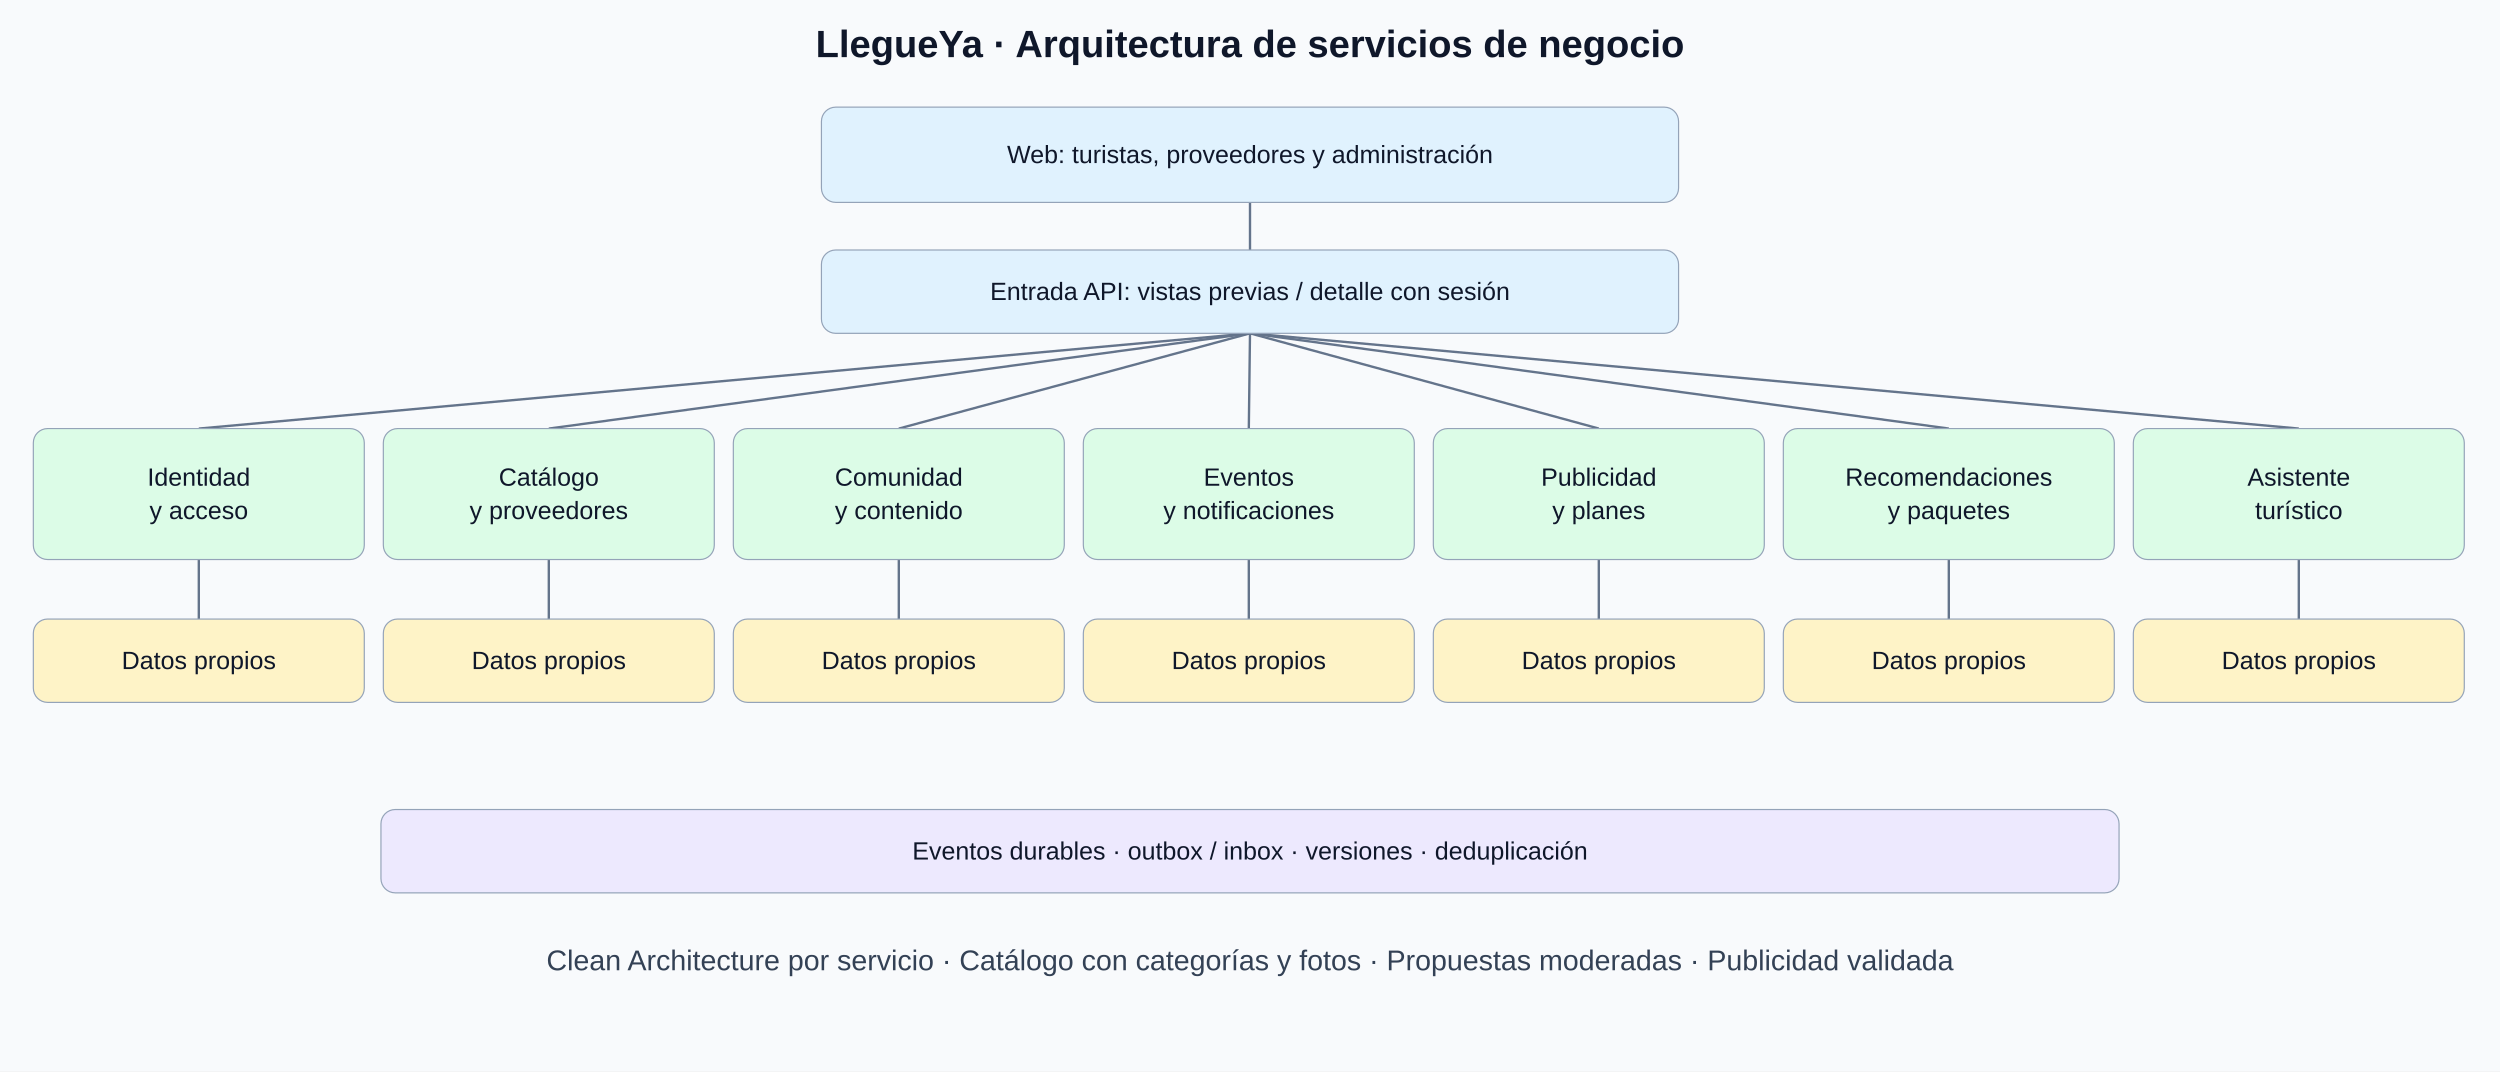
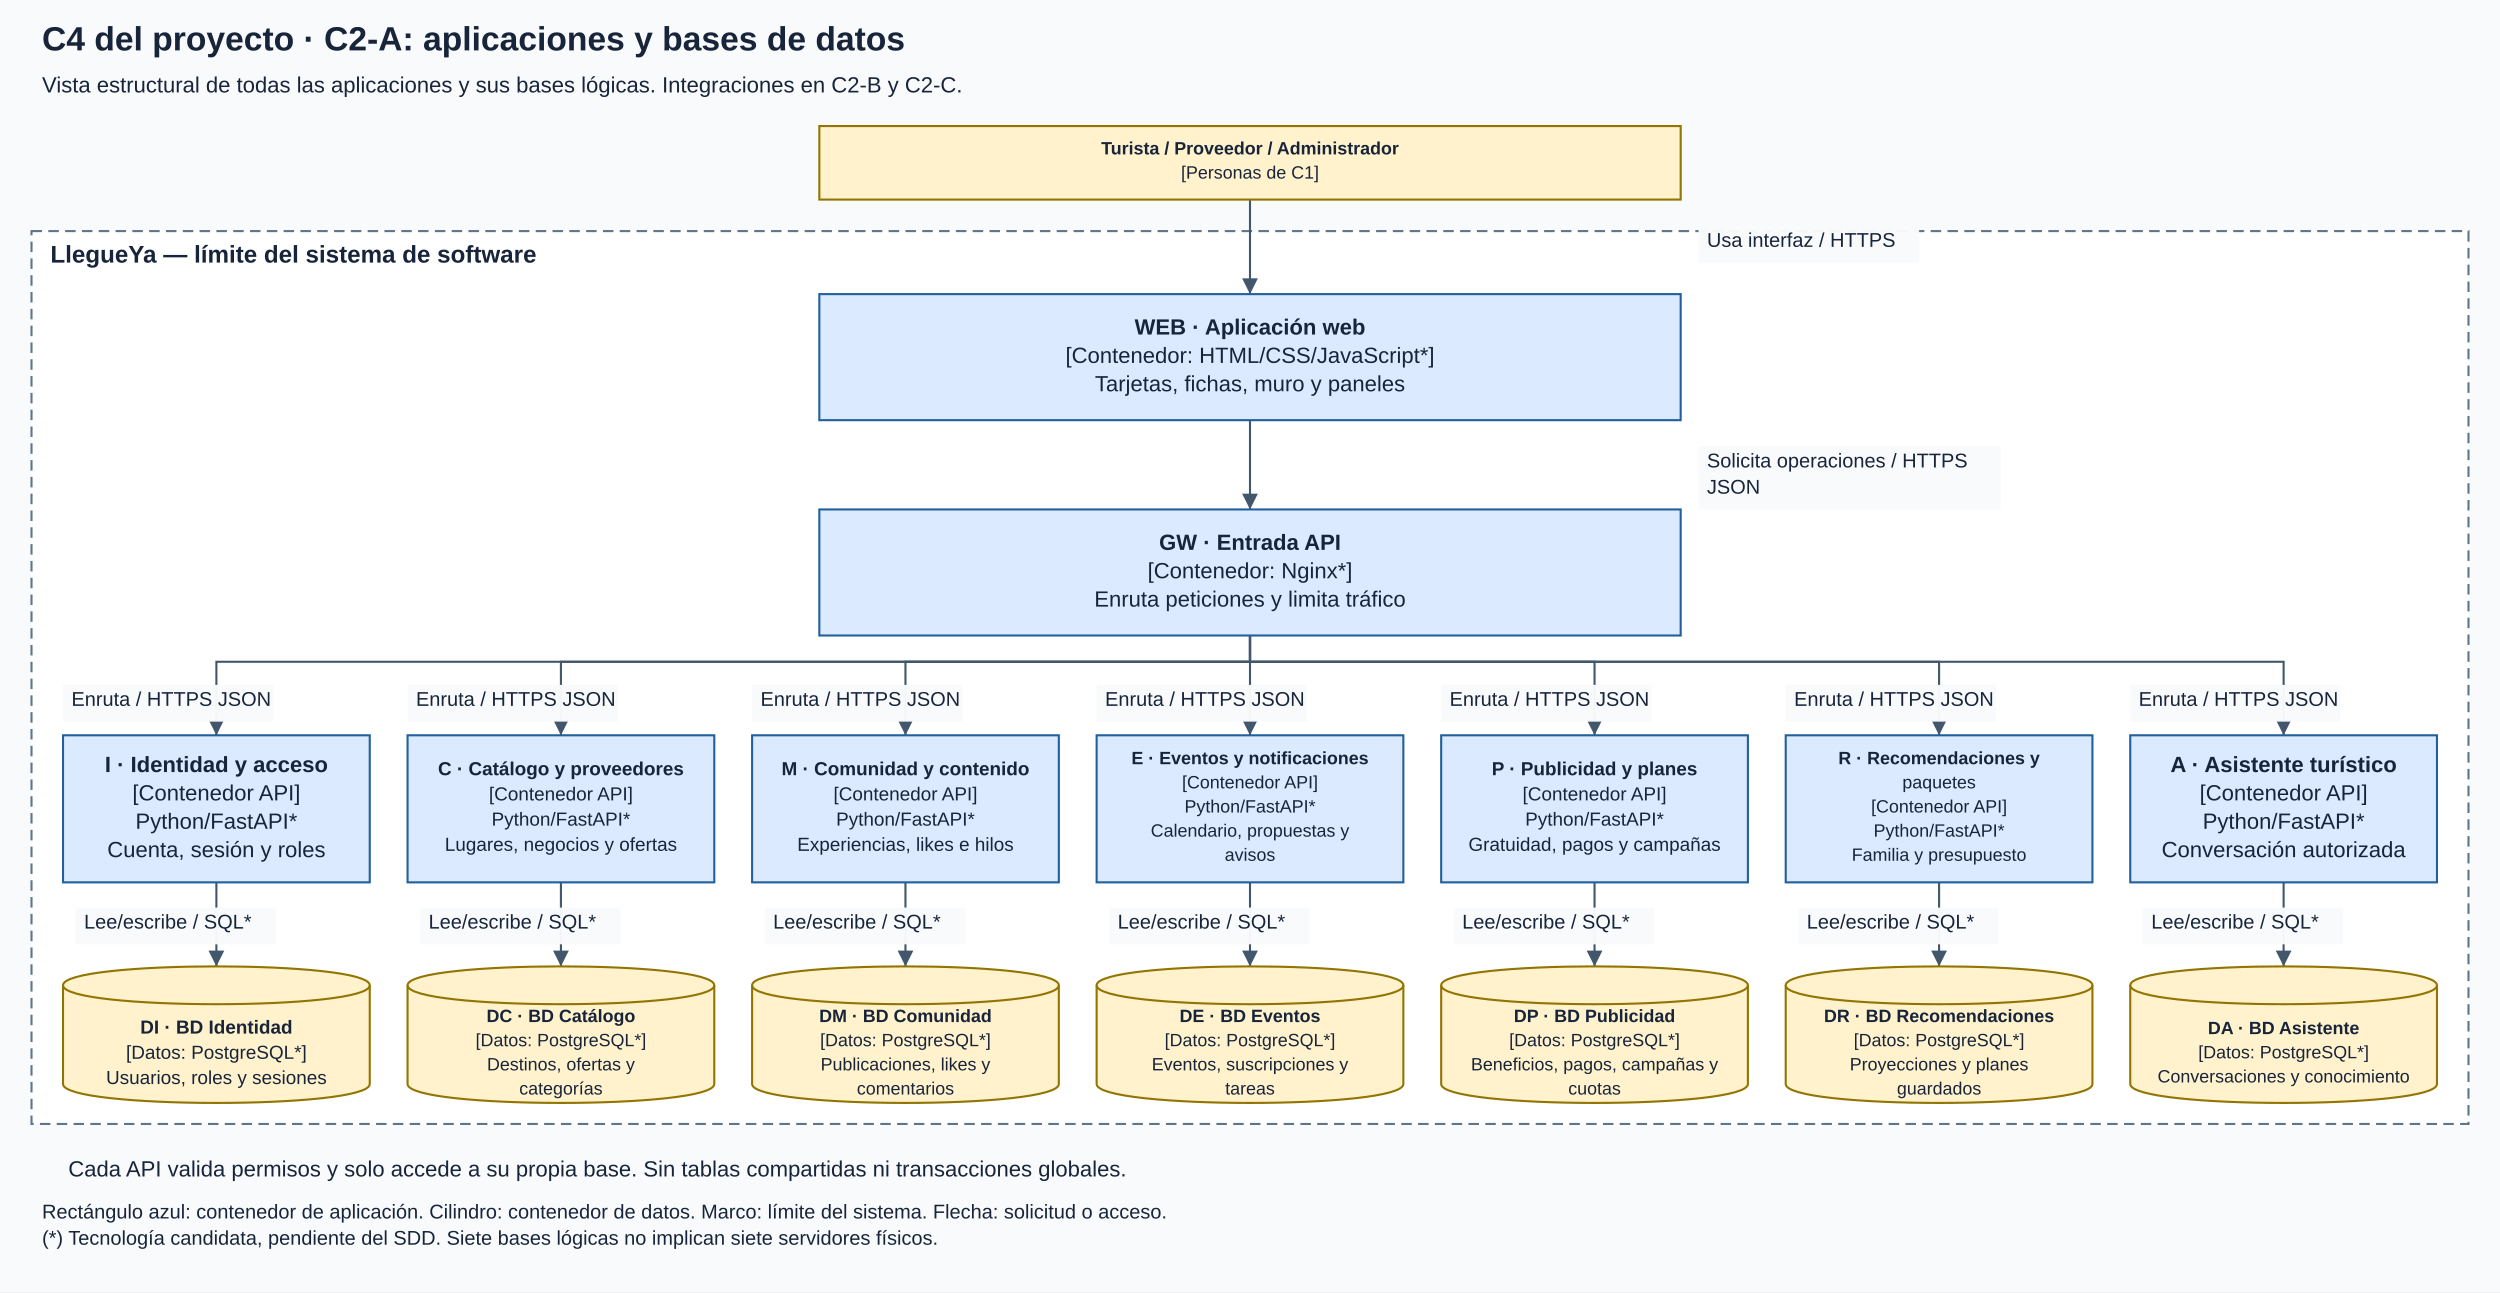
- <svg xmlns="http://www.w3.org/2000/svg" width="2100" height="900" viewBox="0 0 2100 900">
-   <rect width="2100" height="900" fill="#F8FAFC" />
-   <text x="1050" y="48" text-anchor="middle" font-family="Arial" font-size="32" font-weight="bold" fill="#0F172A">LlegueYa · Arquitectura de servicios de negocio</text>
-   <line x1="1050" y1="170" x2="1050" y2="210" stroke="#64748B" stroke-width="2" />
-   <line x1="1050" y1="280" x2="167" y2="360" stroke="#64748B" stroke-width="2" />
-   <line x1="167" y1="470" x2="167" y2="520" stroke="#64748B" stroke-width="2" />
-   <line x1="1050" y1="280" x2="461" y2="360" stroke="#64748B" stroke-width="2" />
-   <line x1="461" y1="470" x2="461" y2="520" stroke="#64748B" stroke-width="2" />
-   <line x1="1050" y1="280" x2="755" y2="360" stroke="#64748B" stroke-width="2" />
-   <line x1="755" y1="470" x2="755" y2="520" stroke="#64748B" stroke-width="2" />
-   <line x1="1050" y1="280" x2="1049" y2="360" stroke="#64748B" stroke-width="2" />
-   <line x1="1049" y1="470" x2="1049" y2="520" stroke="#64748B" stroke-width="2" />
-   <line x1="1050" y1="280" x2="1343" y2="360" stroke="#64748B" stroke-width="2" />
-   <line x1="1343" y1="470" x2="1343" y2="520" stroke="#64748B" stroke-width="2" />
-   <line x1="1050" y1="280" x2="1637" y2="360" stroke="#64748B" stroke-width="2" />
-   <line x1="1637" y1="470" x2="1637" y2="520" stroke="#64748B" stroke-width="2" />
-   <line x1="1050" y1="280" x2="1931" y2="360" stroke="#64748B" stroke-width="2" />
-   <line x1="1931" y1="470" x2="1931" y2="520" stroke="#64748B" stroke-width="2" />
-   <rect x="690" y="90" width="720" height="80" rx="12" fill="#E0F2FE" stroke="#94A3B8" />
-   <text x="1050" y="137" text-anchor="middle" font-family="Arial" font-size="21" fill="#0F172A">Web: turistas, proveedores y administración</text>
-   <rect x="690" y="210" width="720" height="70" rx="12" fill="#E0F2FE" stroke="#94A3B8" />
-   <text x="1050" y="252" text-anchor="middle" font-family="Arial" font-size="21" fill="#0F172A">Entrada API: vistas previas / detalle con sesión</text>
-   <rect x="28" y="360" width="278" height="110" rx="12" fill="#DCFCE7" stroke="#94A3B8" />
-   <text x="167" y="408" text-anchor="middle" font-family="Arial" font-size="21" fill="#0F172A">Identidad</text>
-   <text x="167" y="436" text-anchor="middle" font-family="Arial" font-size="21" fill="#0F172A">y acceso</text>
-   <rect x="28" y="520" width="278" height="70" rx="12" fill="#FEF3C7" stroke="#94A3B8" />
-   <text x="167" y="562" text-anchor="middle" font-family="Arial" font-size="21" fill="#0F172A">Datos propios</text>
-   <rect x="322" y="360" width="278" height="110" rx="12" fill="#DCFCE7" stroke="#94A3B8" />
-   <text x="461" y="408" text-anchor="middle" font-family="Arial" font-size="21" fill="#0F172A">Catálogo</text>
-   <text x="461" y="436" text-anchor="middle" font-family="Arial" font-size="21" fill="#0F172A">y proveedores</text>
-   <rect x="322" y="520" width="278" height="70" rx="12" fill="#FEF3C7" stroke="#94A3B8" />
-   <text x="461" y="562" text-anchor="middle" font-family="Arial" font-size="21" fill="#0F172A">Datos propios</text>
-   <rect x="616" y="360" width="278" height="110" rx="12" fill="#DCFCE7" stroke="#94A3B8" />
-   <text x="755" y="408" text-anchor="middle" font-family="Arial" font-size="21" fill="#0F172A">Comunidad</text>
-   <text x="755" y="436" text-anchor="middle" font-family="Arial" font-size="21" fill="#0F172A">y contenido</text>
-   <rect x="616" y="520" width="278" height="70" rx="12" fill="#FEF3C7" stroke="#94A3B8" />
-   <text x="755" y="562" text-anchor="middle" font-family="Arial" font-size="21" fill="#0F172A">Datos propios</text>
-   <rect x="910" y="360" width="278" height="110" rx="12" fill="#DCFCE7" stroke="#94A3B8" />
-   <text x="1049" y="408" text-anchor="middle" font-family="Arial" font-size="21" fill="#0F172A">Eventos</text>
-   <text x="1049" y="436" text-anchor="middle" font-family="Arial" font-size="21" fill="#0F172A">y notificaciones</text>
-   <rect x="910" y="520" width="278" height="70" rx="12" fill="#FEF3C7" stroke="#94A3B8" />
-   <text x="1049" y="562" text-anchor="middle" font-family="Arial" font-size="21" fill="#0F172A">Datos propios</text>
-   <rect x="1204" y="360" width="278" height="110" rx="12" fill="#DCFCE7" stroke="#94A3B8" />
-   <text x="1343" y="408" text-anchor="middle" font-family="Arial" font-size="21" fill="#0F172A">Publicidad</text>
-   <text x="1343" y="436" text-anchor="middle" font-family="Arial" font-size="21" fill="#0F172A">y planes</text>
-   <rect x="1204" y="520" width="278" height="70" rx="12" fill="#FEF3C7" stroke="#94A3B8" />
-   <text x="1343" y="562" text-anchor="middle" font-family="Arial" font-size="21" fill="#0F172A">Datos propios</text>
-   <rect x="1498" y="360" width="278" height="110" rx="12" fill="#DCFCE7" stroke="#94A3B8" />
-   <text x="1637" y="408" text-anchor="middle" font-family="Arial" font-size="21" fill="#0F172A">Recomendaciones</text>
-   <text x="1637" y="436" text-anchor="middle" font-family="Arial" font-size="21" fill="#0F172A">y paquetes</text>
-   <rect x="1498" y="520" width="278" height="70" rx="12" fill="#FEF3C7" stroke="#94A3B8" />
-   <text x="1637" y="562" text-anchor="middle" font-family="Arial" font-size="21" fill="#0F172A">Datos propios</text>
-   <rect x="1792" y="360" width="278" height="110" rx="12" fill="#DCFCE7" stroke="#94A3B8" />
-   <text x="1931" y="408" text-anchor="middle" font-family="Arial" font-size="21" fill="#0F172A">Asistente</text>
-   <text x="1931" y="436" text-anchor="middle" font-family="Arial" font-size="21" fill="#0F172A">turístico</text>
-   <rect x="1792" y="520" width="278" height="70" rx="12" fill="#FEF3C7" stroke="#94A3B8" />
-   <text x="1931" y="562" text-anchor="middle" font-family="Arial" font-size="21" fill="#0F172A">Datos propios</text>
-   <rect x="320" y="680" width="1460" height="70" rx="12" fill="#EDE9FE" stroke="#94A3B8" />
-   <text x="1050" y="722" text-anchor="middle" font-family="Arial" font-size="21" fill="#0F172A">Eventos durables · outbox / inbox · versiones · deduplicación</text>
-   <text x="1050" y="815" text-anchor="middle" font-family="Arial" font-size="24" fill="#334155">Clean Architecture por servicio · Catálogo con categorías y fotos · Propuestas moderadas · Publicidad validada</text>
+ <svg xmlns="http://www.w3.org/2000/svg" width="2380" height="1230" viewBox="0 0 2380 1230" role="img" aria-label="C4 del proyecto · C2-A: aplicaciones y bases de datos">
+   <defs>
+     <marker id="arrow" viewBox="0 0 12 12" refX="11" refY="6" markerWidth="9" markerHeight="9" orient="auto-start-reverse">
+       <path d="M1,1 L11,6 L1,11 Z" fill="#42566c" />
+     </marker>
+     <marker id="realize" viewBox="0 0 14 14" refX="13" refY="7" markerWidth="12" markerHeight="12" orient="auto-start-reverse">
+       <path d="M1,1 L13,7 L1,13 Z" fill="white" stroke="#42566c" stroke-width="1.5" />
+     </marker>
+   </defs>
+   <rect width="100%" height="100%" fill="#f8fafc" />
+   <g font-family="Arial, sans-serif" fill="#17243a">
+     <text x="40" y="48" font-size="32" text-anchor="start" font-weight="bold">C4 del proyecto · C2-A: aplicaciones y bases de datos</text>
+     <text x="40" y="88" font-size="21" text-anchor="start">Vista estructural de todas las aplicaciones y sus bases lógicas. Integraciones en C2-B y C2-C.</text>
+     <rect x="30" y="220" width="2320" height="850" fill="white" stroke="#61758a" stroke-width="2" stroke-dasharray="10 6" />
+     <text x="48" y="250" font-size="23" text-anchor="start" font-weight="bold">LlegueYa — límite del sistema de software</text>
+     <path d="M1190.0,190 L1190.0,280" fill="none" stroke="#42566c" stroke-width="2" marker-end="url(#arrow)" />
+     <path d="M1190.0,400 L1190.0,485" fill="none" stroke="#42566c" stroke-width="2" marker-end="url(#arrow)" />
+     <path d="M1190.0,605 L1190,630 L206,630 L206.0,700" fill="none" stroke="#42566c" stroke-width="2" marker-end="url(#arrow)" />
+     <path d="M206.0,840 L206.0,920" fill="none" stroke="#42566c" stroke-width="2" marker-end="url(#arrow)" />
+     <path d="M1190.0,605 L1190,630 L534,630 L534.0,700" fill="none" stroke="#42566c" stroke-width="2" marker-end="url(#arrow)" />
+     <path d="M534.0,840 L534.0,920" fill="none" stroke="#42566c" stroke-width="2" marker-end="url(#arrow)" />
+     <path d="M1190.0,605 L1190,630 L862,630 L862.0,700" fill="none" stroke="#42566c" stroke-width="2" marker-end="url(#arrow)" />
+     <path d="M862.0,840 L862.0,920" fill="none" stroke="#42566c" stroke-width="2" marker-end="url(#arrow)" />
+     <path d="M1190.0,605 L1190,630 L1190,630 L1190.0,700" fill="none" stroke="#42566c" stroke-width="2" marker-end="url(#arrow)" />
+     <path d="M1190.0,840 L1190.0,920" fill="none" stroke="#42566c" stroke-width="2" marker-end="url(#arrow)" />
+     <path d="M1190.0,605 L1190,630 L1518,630 L1518.0,700" fill="none" stroke="#42566c" stroke-width="2" marker-end="url(#arrow)" />
+     <path d="M1518.0,840 L1518.0,920" fill="none" stroke="#42566c" stroke-width="2" marker-end="url(#arrow)" />
+     <path d="M1190.0,605 L1190,630 L1846,630 L1846.0,700" fill="none" stroke="#42566c" stroke-width="2" marker-end="url(#arrow)" />
+     <path d="M1846.0,840 L1846.0,920" fill="none" stroke="#42566c" stroke-width="2" marker-end="url(#arrow)" />
+     <path d="M1190.0,605 L1190,630 L2174,630 L2174.0,700" fill="none" stroke="#42566c" stroke-width="2" marker-end="url(#arrow)" />
+     <path d="M2174.0,840 L2174.0,920" fill="none" stroke="#42566c" stroke-width="2" marker-end="url(#arrow)" />
+     <rect x="780" y="120" width="820" height="70" fill="#fff2cc" stroke="#927400" stroke-width="2" />
+     <text x="1190.0" y="147.0" font-size="17" text-anchor="middle" font-weight="bold">Turista / Proveedor / Administrador</text>
+     <text x="1190.0" y="170.0" font-size="17" text-anchor="middle">[Personas de C1]</text>
+     <rect x="780" y="280" width="820" height="120" fill="#dbeafe" stroke="#21609c" stroke-width="2" />
+     <text x="1190.0" y="318.5" font-size="21" text-anchor="middle" font-weight="bold">WEB · Aplicación web</text>
+     <text x="1190.0" y="345.5" font-size="21" text-anchor="middle">[Contenedor: HTML/CSS/JavaScript*]</text>
+     <text x="1190.0" y="372.5" font-size="21" text-anchor="middle">Tarjetas, fichas, muro y paneles</text>
+     <rect x="780" y="485" width="820" height="120" fill="#dbeafe" stroke="#21609c" stroke-width="2" />
+     <text x="1190.0" y="523.5" font-size="21" text-anchor="middle" font-weight="bold">GW · Entrada API</text>
+     <text x="1190.0" y="550.5" font-size="21" text-anchor="middle">[Contenedor: Nginx*]</text>
+     <text x="1190.0" y="577.5" font-size="21" text-anchor="middle">Enruta peticiones y limita tráfico</text>
+     <rect x="60" y="700" width="292" height="140" fill="#dbeafe" stroke="#21609c" stroke-width="2" />
+     <text x="206.0" y="735.0" font-size="21" text-anchor="middle" font-weight="bold">I · Identidad y acceso</text>
+     <text x="206.0" y="762.0" font-size="21" text-anchor="middle">[Contenedor API]</text>
+     <text x="206.0" y="789.0" font-size="21" text-anchor="middle">Python/FastAPI*</text>
+     <text x="206.0" y="816.0" font-size="21" text-anchor="middle">Cuenta, sesión y roles</text>
+     <path d="M60,938 C60,914 352,914 352,938 L352,1032 C352,1056 60,1056 60,1032 Z" fill="#fff2cc" stroke="#927400" stroke-width="2" />
+     <path d="M60,938 C60,962 352,962 352,938" fill="none" stroke="#927400" stroke-width="2" />
+     <text x="206.0" y="984.0" font-size="18" text-anchor="middle" font-weight="bold">DI · BD Identidad</text>
+     <text x="206.0" y="1008.0" font-size="18" text-anchor="middle">[Datos: PostgreSQL*]</text>
+     <text x="206.0" y="1032.0" font-size="18" text-anchor="middle">Usuarios, roles y sesiones</text>
+     <rect x="388" y="700" width="292" height="140" fill="#dbeafe" stroke="#21609c" stroke-width="2" />
+     <text x="534.0" y="738.0" font-size="18" text-anchor="middle" font-weight="bold">C · Catálogo y proveedores</text>
+     <text x="534.0" y="762.0" font-size="18" text-anchor="middle">[Contenedor API]</text>
+     <text x="534.0" y="786.0" font-size="18" text-anchor="middle">Python/FastAPI*</text>
+     <text x="534.0" y="810.0" font-size="18" text-anchor="middle">Lugares, negocios y ofertas</text>
+     <path d="M388,938 C388,914 680,914 680,938 L680,1032 C680,1056 388,1056 388,1032 Z" fill="#fff2cc" stroke="#927400" stroke-width="2" />
+     <path d="M388,938 C388,962 680,962 680,938" fill="none" stroke="#927400" stroke-width="2" />
+     <text x="534.0" y="973.0" font-size="17" text-anchor="middle" font-weight="bold">DC · BD Catálogo</text>
+     <text x="534.0" y="996.0" font-size="17" text-anchor="middle">[Datos: PostgreSQL*]</text>
+     <text x="534.0" y="1019.0" font-size="17" text-anchor="middle">Destinos, ofertas y</text>
+     <text x="534.0" y="1042.0" font-size="17" text-anchor="middle">categorías</text>
+     <rect x="716" y="700" width="292" height="140" fill="#dbeafe" stroke="#21609c" stroke-width="2" />
+     <text x="862.0" y="738.0" font-size="18" text-anchor="middle" font-weight="bold">M · Comunidad y contenido</text>
+     <text x="862.0" y="762.0" font-size="18" text-anchor="middle">[Contenedor API]</text>
+     <text x="862.0" y="786.0" font-size="18" text-anchor="middle">Python/FastAPI*</text>
+     <text x="862.0" y="810.0" font-size="18" text-anchor="middle">Experiencias, likes e hilos</text>
+     <path d="M716,938 C716,914 1008,914 1008,938 L1008,1032 C1008,1056 716,1056 716,1032 Z" fill="#fff2cc" stroke="#927400" stroke-width="2" />
+     <path d="M716,938 C716,962 1008,962 1008,938" fill="none" stroke="#927400" stroke-width="2" />
+     <text x="862.0" y="973.0" font-size="17" text-anchor="middle" font-weight="bold">DM · BD Comunidad</text>
+     <text x="862.0" y="996.0" font-size="17" text-anchor="middle">[Datos: PostgreSQL*]</text>
+     <text x="862.0" y="1019.0" font-size="17" text-anchor="middle">Publicaciones, likes y</text>
+     <text x="862.0" y="1042.0" font-size="17" text-anchor="middle">comentarios</text>
+     <rect x="1044" y="700" width="292" height="140" fill="#dbeafe" stroke="#21609c" stroke-width="2" />
+     <text x="1190.0" y="727.5" font-size="17" text-anchor="middle" font-weight="bold">E · Eventos y notificaciones</text>
+     <text x="1190.0" y="750.5" font-size="17" text-anchor="middle">[Contenedor API]</text>
+     <text x="1190.0" y="773.5" font-size="17" text-anchor="middle">Python/FastAPI*</text>
+     <text x="1190.0" y="796.5" font-size="17" text-anchor="middle">Calendario, propuestas y</text>
+     <text x="1190.0" y="819.5" font-size="17" text-anchor="middle">avisos</text>
+     <path d="M1044,938 C1044,914 1336,914 1336,938 L1336,1032 C1336,1056 1044,1056 1044,1032 Z" fill="#fff2cc" stroke="#927400" stroke-width="2" />
+     <path d="M1044,938 C1044,962 1336,962 1336,938" fill="none" stroke="#927400" stroke-width="2" />
+     <text x="1190.0" y="973.0" font-size="17" text-anchor="middle" font-weight="bold">DE · BD Eventos</text>
+     <text x="1190.0" y="996.0" font-size="17" text-anchor="middle">[Datos: PostgreSQL*]</text>
+     <text x="1190.0" y="1019.0" font-size="17" text-anchor="middle">Eventos, suscripciones y</text>
+     <text x="1190.0" y="1042.0" font-size="17" text-anchor="middle">tareas</text>
+     <rect x="1372" y="700" width="292" height="140" fill="#dbeafe" stroke="#21609c" stroke-width="2" />
+     <text x="1518.0" y="738.0" font-size="18" text-anchor="middle" font-weight="bold">P · Publicidad y planes</text>
+     <text x="1518.0" y="762.0" font-size="18" text-anchor="middle">[Contenedor API]</text>
+     <text x="1518.0" y="786.0" font-size="18" text-anchor="middle">Python/FastAPI*</text>
+     <text x="1518.0" y="810.0" font-size="18" text-anchor="middle">Gratuidad, pagos y campañas</text>
+     <path d="M1372,938 C1372,914 1664,914 1664,938 L1664,1032 C1664,1056 1372,1056 1372,1032 Z" fill="#fff2cc" stroke="#927400" stroke-width="2" />
+     <path d="M1372,938 C1372,962 1664,962 1664,938" fill="none" stroke="#927400" stroke-width="2" />
+     <text x="1518.0" y="973.0" font-size="17" text-anchor="middle" font-weight="bold">DP · BD Publicidad</text>
+     <text x="1518.0" y="996.0" font-size="17" text-anchor="middle">[Datos: PostgreSQL*]</text>
+     <text x="1518.0" y="1019.0" font-size="17" text-anchor="middle">Beneficios, pagos, campañas y</text>
+     <text x="1518.0" y="1042.0" font-size="17" text-anchor="middle">cuotas</text>
+     <rect x="1700" y="700" width="292" height="140" fill="#dbeafe" stroke="#21609c" stroke-width="2" />
+     <text x="1846.0" y="727.5" font-size="17" text-anchor="middle" font-weight="bold">R · Recomendaciones y</text>
+     <text x="1846.0" y="750.5" font-size="17" text-anchor="middle">paquetes</text>
+     <text x="1846.0" y="773.5" font-size="17" text-anchor="middle">[Contenedor API]</text>
+     <text x="1846.0" y="796.5" font-size="17" text-anchor="middle">Python/FastAPI*</text>
+     <text x="1846.0" y="819.5" font-size="17" text-anchor="middle">Familia y presupuesto</text>
+     <path d="M1700,938 C1700,914 1992,914 1992,938 L1992,1032 C1992,1056 1700,1056 1700,1032 Z" fill="#fff2cc" stroke="#927400" stroke-width="2" />
+     <path d="M1700,938 C1700,962 1992,962 1992,938" fill="none" stroke="#927400" stroke-width="2" />
+     <text x="1846.0" y="973.0" font-size="17" text-anchor="middle" font-weight="bold">DR · BD Recomendaciones</text>
+     <text x="1846.0" y="996.0" font-size="17" text-anchor="middle">[Datos: PostgreSQL*]</text>
+     <text x="1846.0" y="1019.0" font-size="17" text-anchor="middle">Proyecciones y planes</text>
+     <text x="1846.0" y="1042.0" font-size="17" text-anchor="middle">guardados</text>
+     <rect x="2028" y="700" width="292" height="140" fill="#dbeafe" stroke="#21609c" stroke-width="2" />
+     <text x="2174.0" y="735.0" font-size="21" text-anchor="middle" font-weight="bold">A · Asistente turístico</text>
+     <text x="2174.0" y="762.0" font-size="21" text-anchor="middle">[Contenedor API]</text>
+     <text x="2174.0" y="789.0" font-size="21" text-anchor="middle">Python/FastAPI*</text>
+     <text x="2174.0" y="816.0" font-size="21" text-anchor="middle">Conversación autorizada</text>
+     <path d="M2028,938 C2028,914 2320,914 2320,938 L2320,1032 C2320,1056 2028,1056 2028,1032 Z" fill="#fff2cc" stroke="#927400" stroke-width="2" />
+     <path d="M2028,938 C2028,962 2320,962 2320,938" fill="none" stroke="#927400" stroke-width="2" />
+     <text x="2174.0" y="984.5" font-size="17" text-anchor="middle" font-weight="bold">DA · BD Asistente</text>
+     <text x="2174.0" y="1007.5" font-size="17" text-anchor="middle">[Datos: PostgreSQL*]</text>
+     <text x="2174.0" y="1030.5" font-size="17" text-anchor="middle">Conversaciones y conocimiento</text>
+     <rect x="1617" y="215" width="210.0" height="35" fill="#f8fafc" opacity="0.97" />
+     <text x="1625" y="235" font-size="19" text-anchor="start">Usa interfaz / HTTPS</text>
+     <rect x="1617" y="425" width="287.6" height="60" fill="#f8fafc" opacity="0.97" />
+     <text x="1625" y="445" font-size="19" text-anchor="start">Solicita operaciones / HTTPS</text>
+     <text x="1625" y="470" font-size="19" text-anchor="start">JSON</text>
+     <rect x="60" y="652" width="200.3" height="35" fill="#f8fafc" opacity="0.97" />
+     <text x="68" y="672" font-size="19" text-anchor="start">Enruta / HTTPS JSON</text>
+     <rect x="72" y="864" width="190.6" height="35" fill="#f8fafc" opacity="0.97" />
+     <text x="80" y="884" font-size="19" text-anchor="start">Lee/escribe / SQL*</text>
+     <rect x="388" y="652" width="200.3" height="35" fill="#f8fafc" opacity="0.97" />
+     <text x="396" y="672" font-size="19" text-anchor="start">Enruta / HTTPS JSON</text>
+     <rect x="400" y="864" width="190.6" height="35" fill="#f8fafc" opacity="0.97" />
+     <text x="408" y="884" font-size="19" text-anchor="start">Lee/escribe / SQL*</text>
+     <rect x="716" y="652" width="200.3" height="35" fill="#f8fafc" opacity="0.97" />
+     <text x="724" y="672" font-size="19" text-anchor="start">Enruta / HTTPS JSON</text>
+     <rect x="728" y="864" width="190.6" height="35" fill="#f8fafc" opacity="0.97" />
+     <text x="736" y="884" font-size="19" text-anchor="start">Lee/escribe / SQL*</text>
+     <rect x="1044" y="652" width="200.3" height="35" fill="#f8fafc" opacity="0.97" />
+     <text x="1052" y="672" font-size="19" text-anchor="start">Enruta / HTTPS JSON</text>
+     <rect x="1056" y="864" width="190.6" height="35" fill="#f8fafc" opacity="0.97" />
+     <text x="1064" y="884" font-size="19" text-anchor="start">Lee/escribe / SQL*</text>
+     <rect x="1372" y="652" width="200.3" height="35" fill="#f8fafc" opacity="0.97" />
+     <text x="1380" y="672" font-size="19" text-anchor="start">Enruta / HTTPS JSON</text>
+     <rect x="1384" y="864" width="190.6" height="35" fill="#f8fafc" opacity="0.97" />
+     <text x="1392" y="884" font-size="19" text-anchor="start">Lee/escribe / SQL*</text>
+     <rect x="1700" y="652" width="200.3" height="35" fill="#f8fafc" opacity="0.97" />
+     <text x="1708" y="672" font-size="19" text-anchor="start">Enruta / HTTPS JSON</text>
+     <rect x="1712" y="864" width="190.6" height="35" fill="#f8fafc" opacity="0.97" />
+     <text x="1720" y="884" font-size="19" text-anchor="start">Lee/escribe / SQL*</text>
+     <rect x="2028" y="652" width="200.3" height="35" fill="#f8fafc" opacity="0.97" />
+     <text x="2036" y="672" font-size="19" text-anchor="start">Enruta / HTTPS JSON</text>
+     <rect x="2040" y="864" width="190.6" height="35" fill="#f8fafc" opacity="0.97" />
+     <text x="2048" y="884" font-size="19" text-anchor="start">Lee/escribe / SQL*</text>
+     <text x="65" y="1120" font-size="21" text-anchor="start">Cada API valida permisos y solo accede a su propia base. Sin tablas compartidas ni transacciones globales.</text>
+     <text x="40" y="1160" font-size="19" text-anchor="start">Rectángulo azul: contenedor de aplicación. Cilindro: contenedor de datos. Marco: límite del sistema. Flecha: solicitud o acceso.</text>
+     <text x="40" y="1185" font-size="19" text-anchor="start">(*) Tecnología candidata, pendiente del SDD. Siete bases lógicas no implican siete servidores físicos.</text>
+   </g>
</svg>
